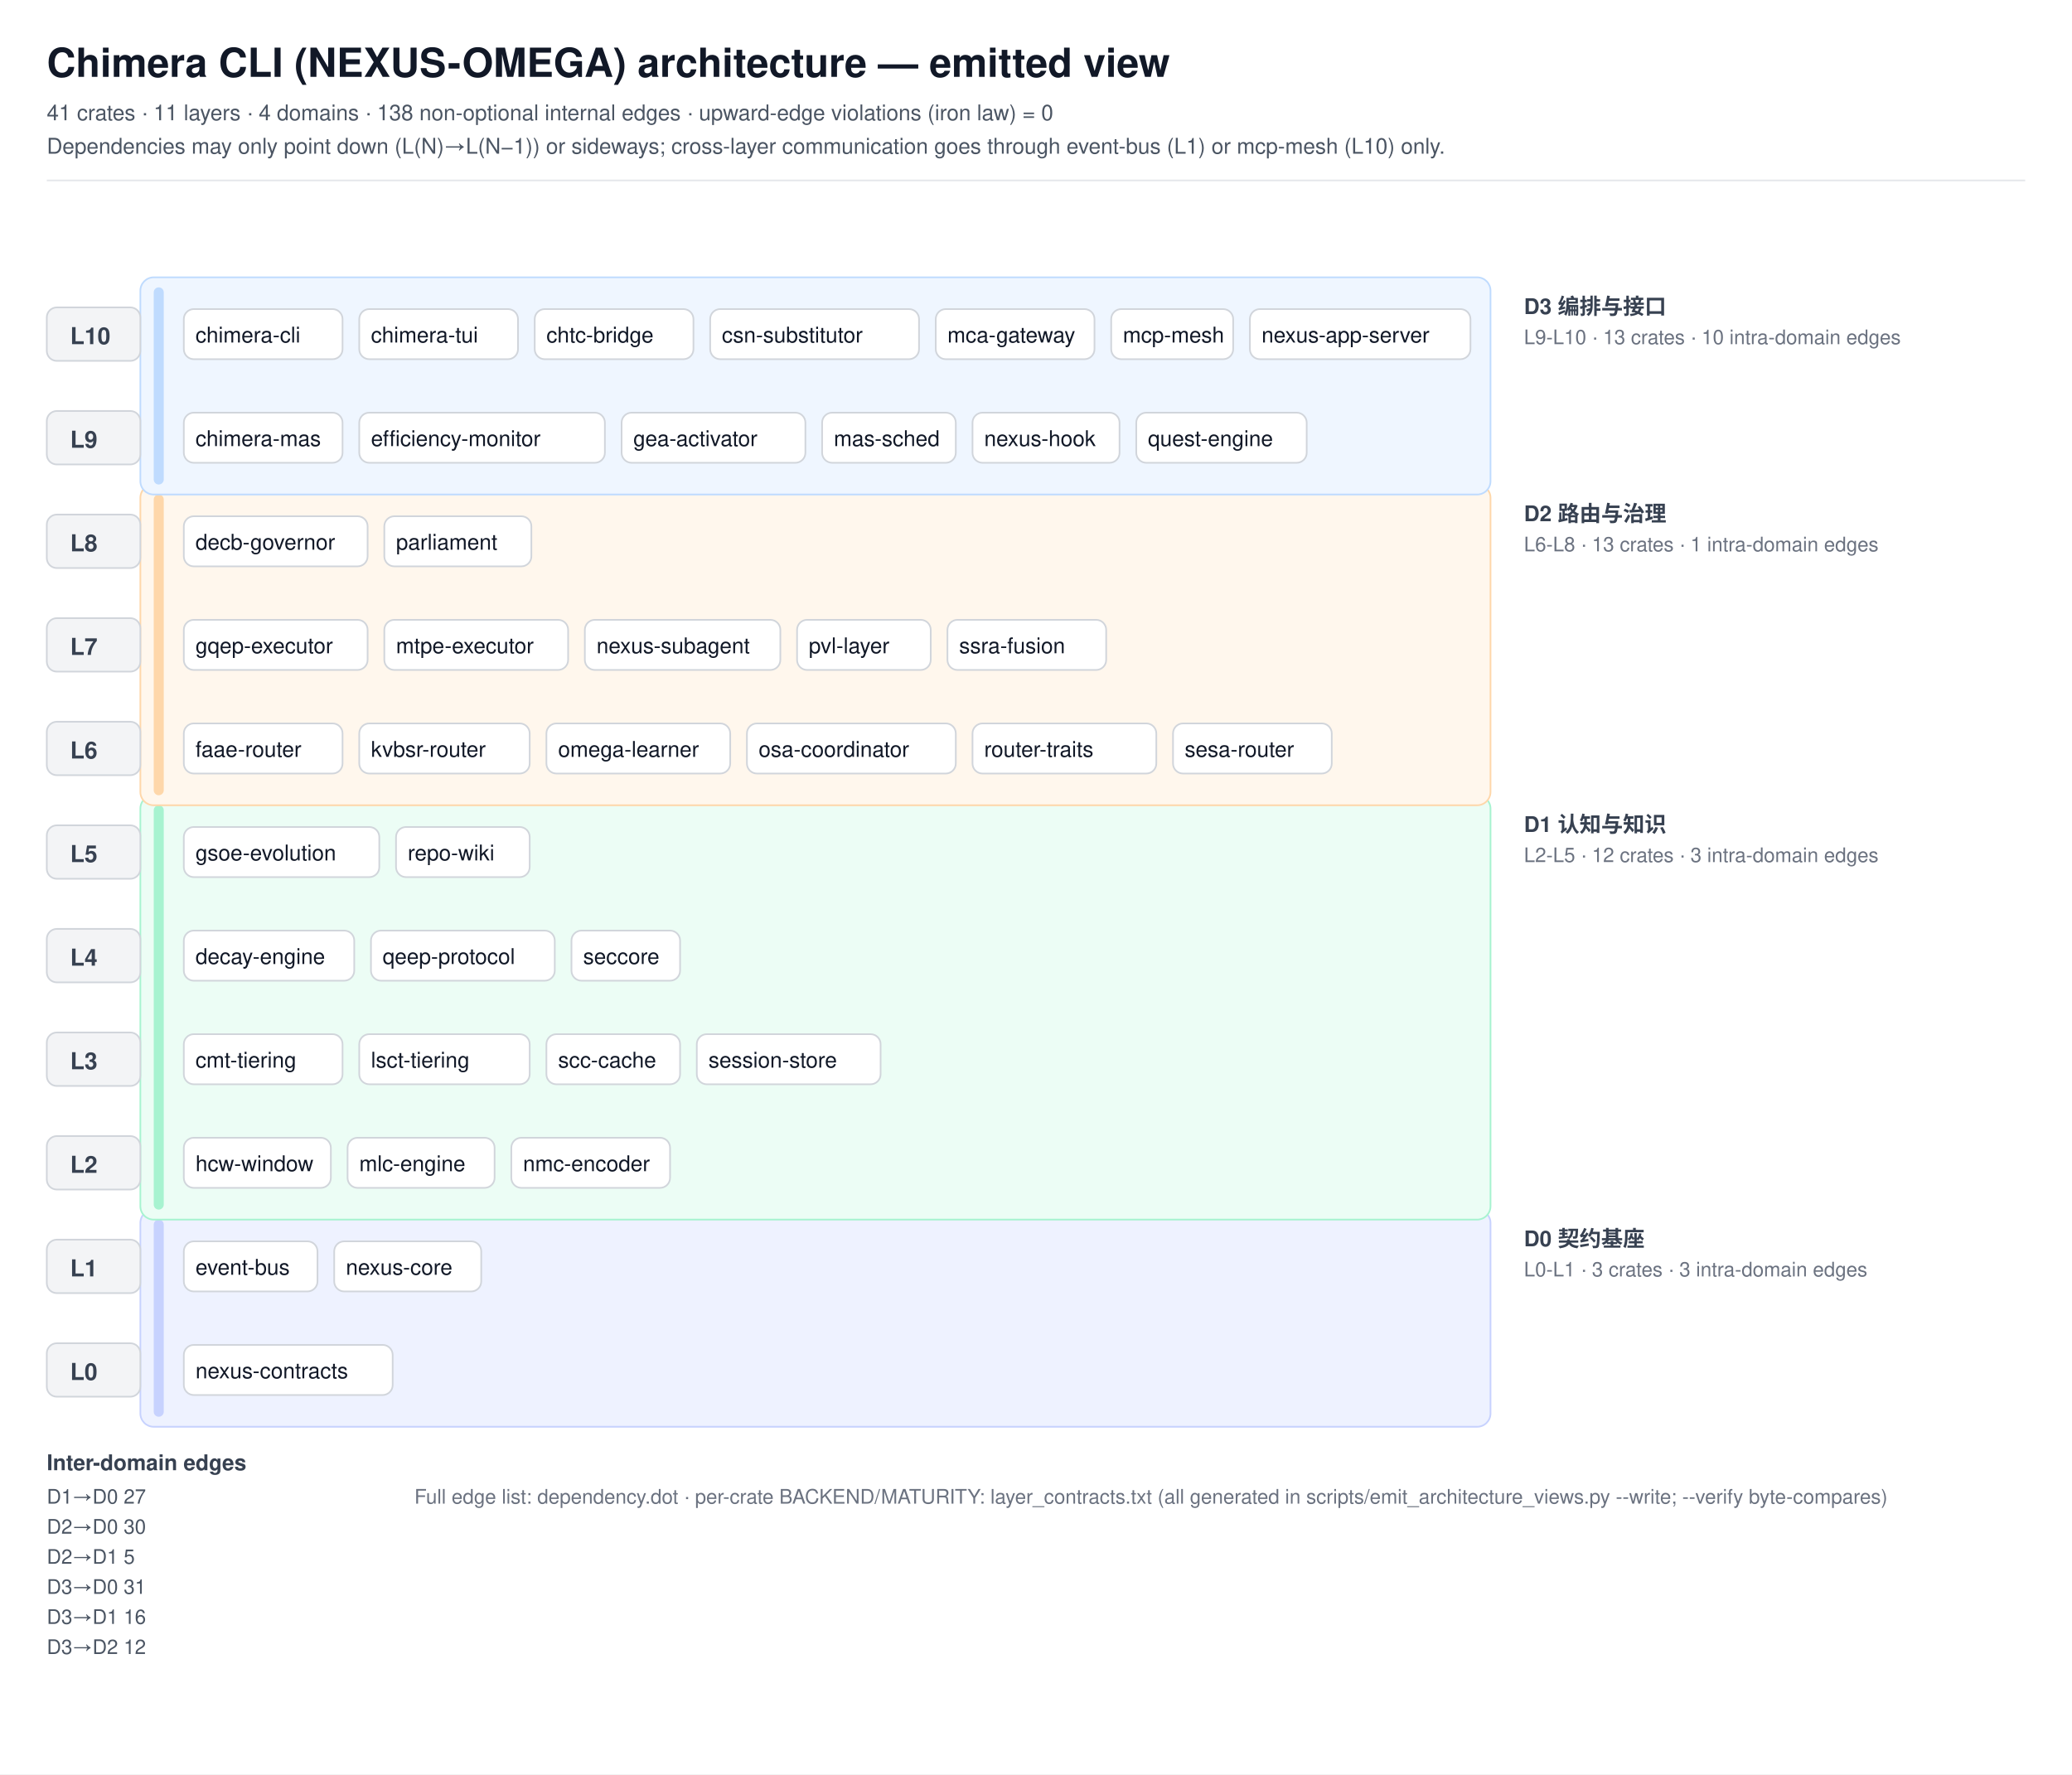
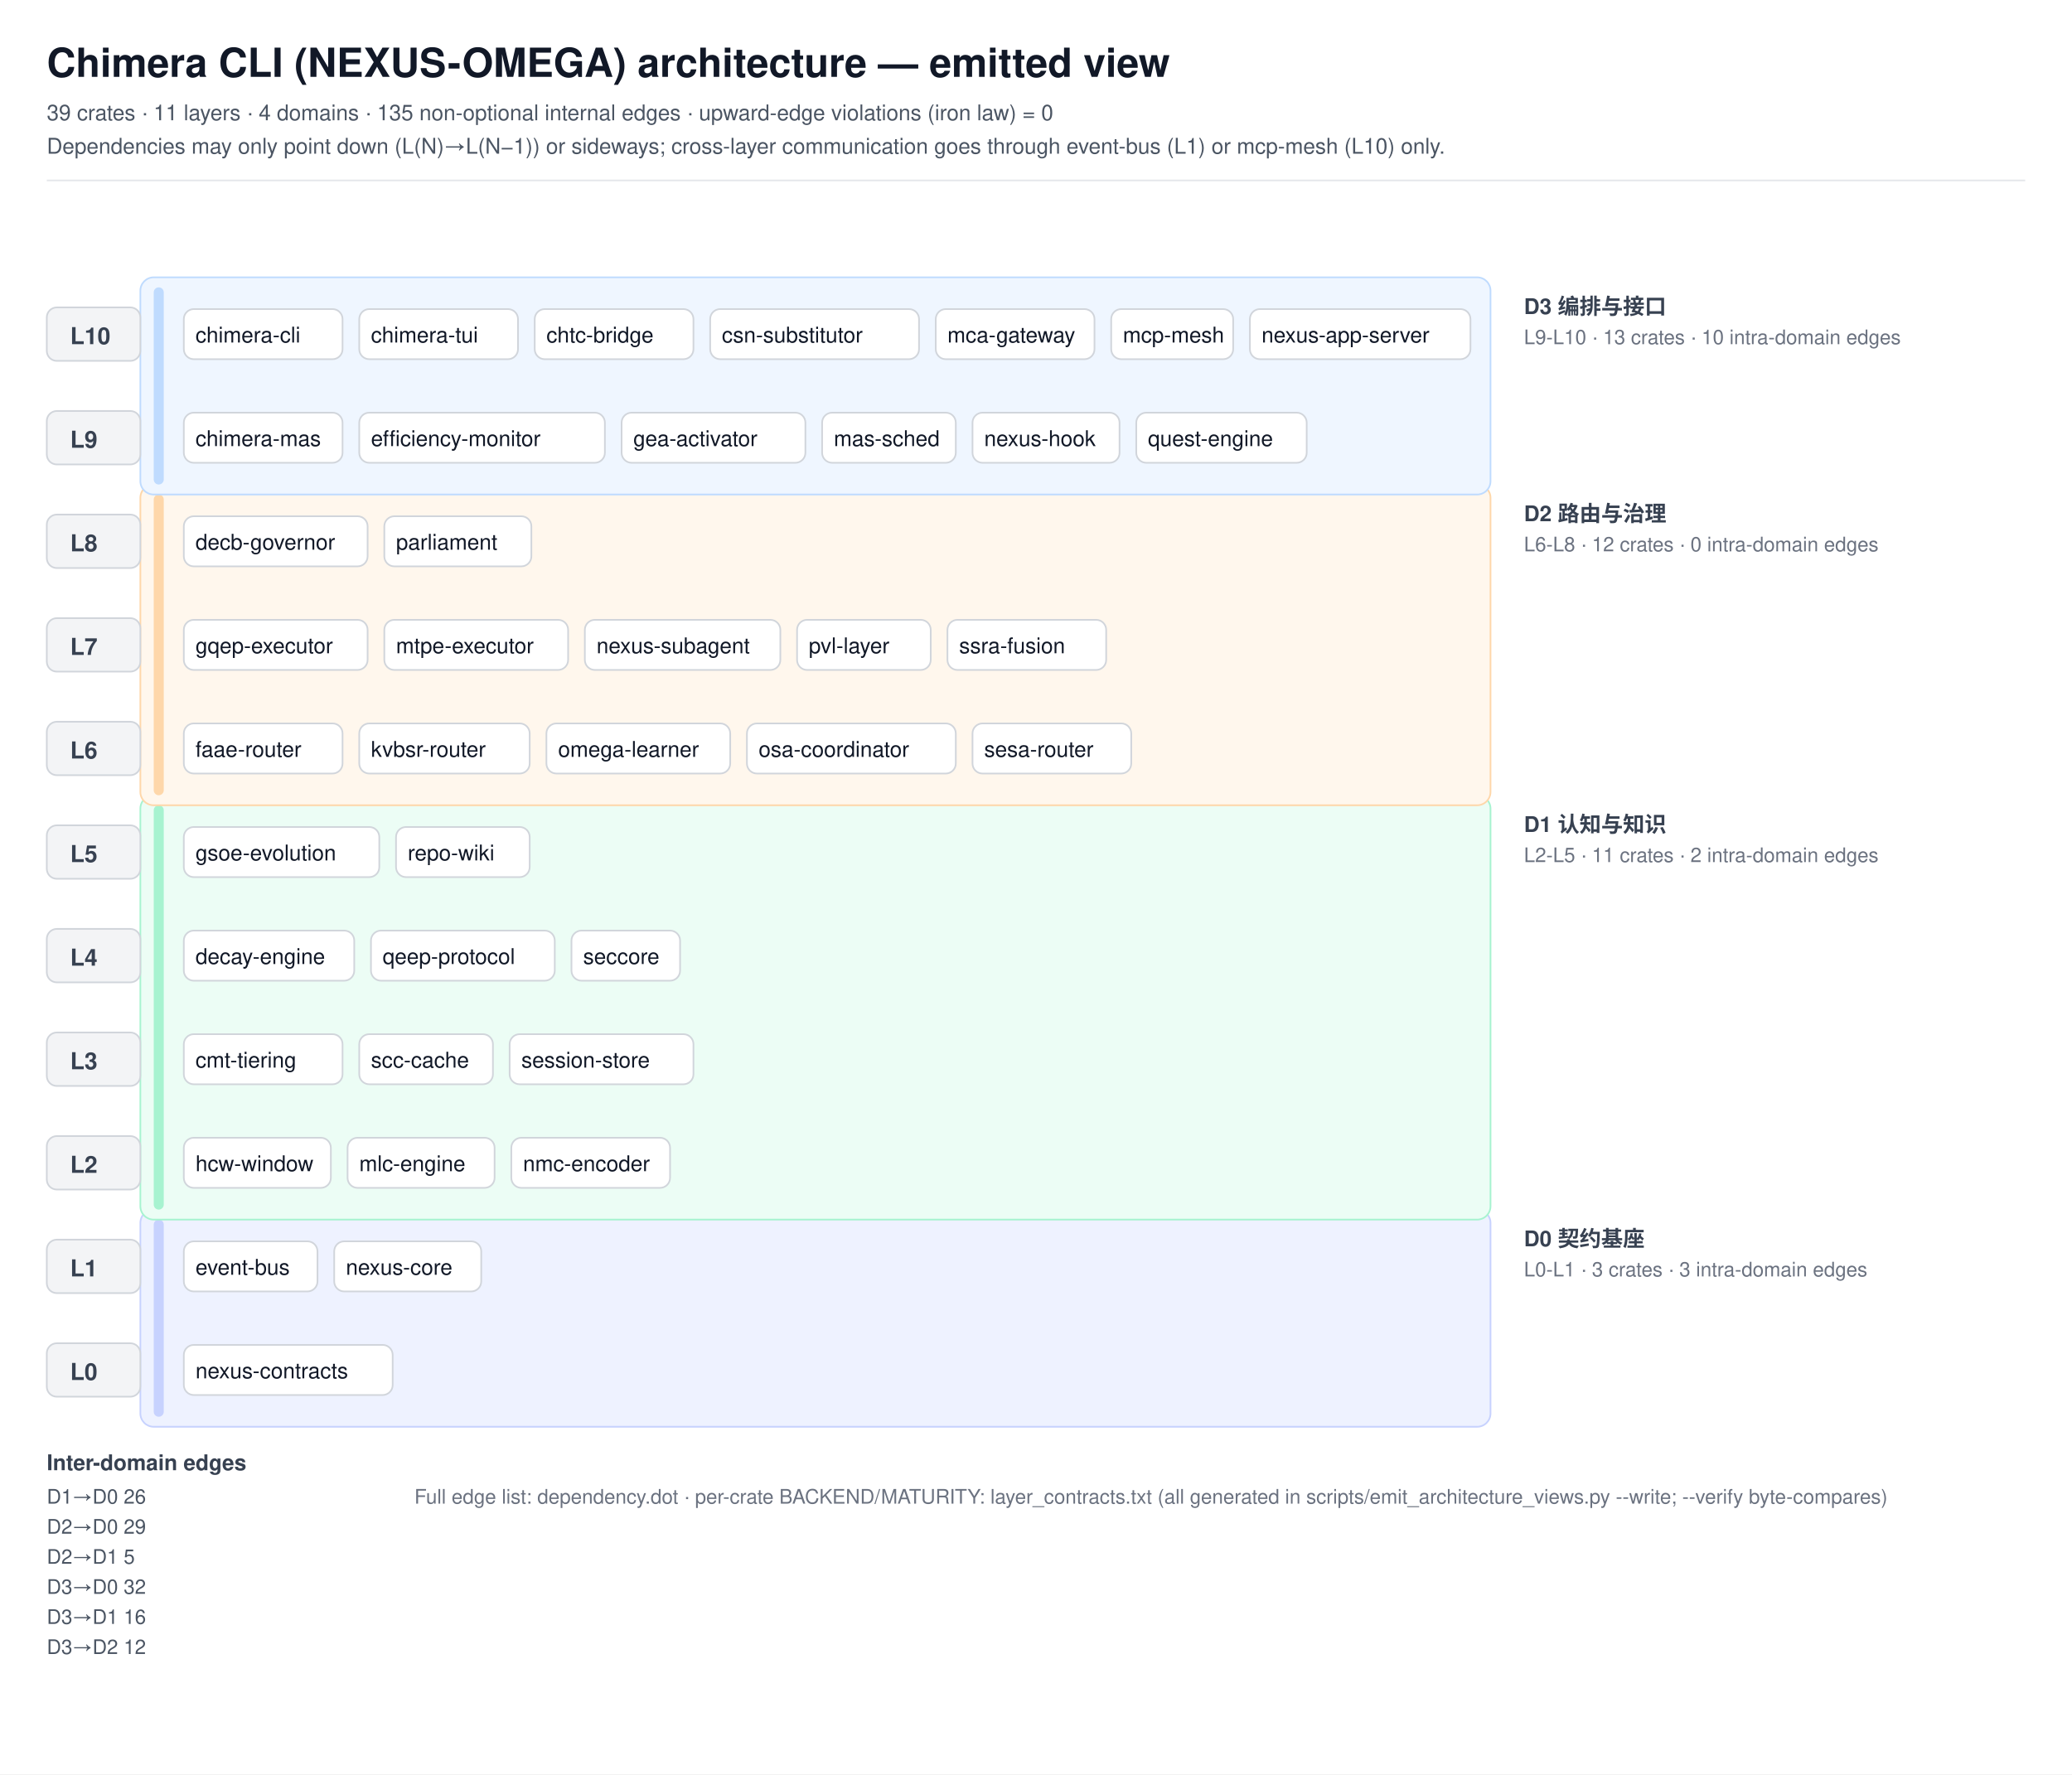
<svg xmlns="http://www.w3.org/2000/svg" viewBox="0 0 1240 1062" width="1240" height="1062" font-family="Helvetica, Arial, sans-serif">
  <rect x="0" y="0" width="1240" height="1062" fill="#ffffff" />
  <text x="28" y="46" font-size="24" font-weight="bold" fill="#111827">Chimera CLI (NEXUS-OMEGA) architecture — emitted view</text>
-   <text x="28" y="72" font-size="13" fill="#4b5563">41 crates · 11 layers · 4 domains · 138 non-optional internal edges · upward-edge violations (iron law) = 0</text>
+   <text x="28" y="72" font-size="13" fill="#4b5563">39 crates · 11 layers · 4 domains · 135 non-optional internal edges · upward-edge violations (iron law) = 0</text>
  <text x="28" y="92" font-size="13" fill="#4b5563">Dependencies may only point down (L(N)→L(N−1)) or sideways; cross-layer communication goes through event-bus (L1) or mcp-mesh (L10) only.</text>
  <line x1="28" y1="108" x2="1212" y2="108" stroke="#e5e7eb" />
  <rect x="84" y="724" width="808" height="130" rx="8" fill="#eef2ff" stroke="#c7d2fe" />
  <rect x="92" y="730" width="6" height="118" rx="3" fill="#c7d2fe" />
  <text x="912" y="746" font-size="13" font-weight="bold" fill="#374151">D0 契约基座</text>
  <text x="912" y="764" font-size="12" fill="#6b7280">L0-L1 · 3 crates · 3 intra-domain edges</text>
  <rect x="84" y="476" width="808" height="254" rx="8" fill="#ecfdf5" stroke="#a7f3d0" />
  <rect x="92" y="482" width="6" height="242" rx="3" fill="#a7f3d0" />
  <text x="912" y="498" font-size="13" font-weight="bold" fill="#374151">D1 认知与知识</text>
-   <text x="912" y="516" font-size="12" fill="#6b7280">L2-L5 · 12 crates · 3 intra-domain edges</text>
+   <text x="912" y="516" font-size="12" fill="#6b7280">L2-L5 · 11 crates · 2 intra-domain edges</text>
  <rect x="84" y="290" width="808" height="192" rx="8" fill="#fff7ed" stroke="#fed7aa" />
  <rect x="92" y="296" width="6" height="180" rx="3" fill="#fed7aa" />
  <text x="912" y="312" font-size="13" font-weight="bold" fill="#374151">D2 路由与治理</text>
-   <text x="912" y="330" font-size="12" fill="#6b7280">L6-L8 · 13 crates · 1 intra-domain edges</text>
+   <text x="912" y="330" font-size="12" fill="#6b7280">L6-L8 · 12 crates · 0 intra-domain edges</text>
  <rect x="84" y="166" width="808" height="130" rx="8" fill="#eff6ff" stroke="#bfdbfe" />
  <rect x="92" y="172" width="6" height="118" rx="3" fill="#bfdbfe" />
  <text x="912" y="188" font-size="13" font-weight="bold" fill="#374151">D3 编排与接口</text>
  <text x="912" y="206" font-size="12" fill="#6b7280">L9-L10 · 13 crates · 10 intra-domain edges</text>
  <rect x="28" y="184" width="56" height="32" rx="6" fill="#f3f4f6" stroke="#d1d5db" />
  <text x="42" y="206" font-size="14" font-weight="bold" fill="#374151">L10</text>
  <rect x="110" y="185" width="95" height="30" rx="6" fill="#ffffff" stroke="#d1d5db" />
  <text x="117" y="205" font-size="13" fill="#111827">chimera-cli</text>
  <rect x="215" y="185" width="95" height="30" rx="6" fill="#ffffff" stroke="#d1d5db" />
  <text x="222" y="205" font-size="13" fill="#111827">chimera-tui</text>
  <rect x="320" y="185" width="95" height="30" rx="6" fill="#ffffff" stroke="#d1d5db" />
  <text x="327" y="205" font-size="13" fill="#111827">chtc-bridge</text>
  <rect x="425" y="185" width="125" height="30" rx="6" fill="#ffffff" stroke="#d1d5db" />
  <text x="432" y="205" font-size="13" fill="#111827">csn-substitutor</text>
  <rect x="560" y="185" width="95" height="30" rx="6" fill="#ffffff" stroke="#d1d5db" />
  <text x="567" y="205" font-size="13" fill="#111827">mca-gateway</text>
  <rect x="665" y="185" width="73" height="30" rx="6" fill="#ffffff" stroke="#d1d5db" />
  <text x="672" y="205" font-size="13" fill="#111827">mcp-mesh</text>
  <rect x="748" y="185" width="132" height="30" rx="6" fill="#ffffff" stroke="#d1d5db" />
  <text x="755" y="205" font-size="13" fill="#111827">nexus-app-server</text>
  <rect x="28" y="246" width="56" height="32" rx="6" fill="#f3f4f6" stroke="#d1d5db" />
  <text x="42" y="268" font-size="14" font-weight="bold" fill="#374151">L9</text>
  <rect x="110" y="247" width="95" height="30" rx="6" fill="#ffffff" stroke="#d1d5db" />
  <text x="117" y="267" font-size="13" fill="#111827">chimera-mas</text>
  <rect x="215" y="247" width="147" height="30" rx="6" fill="#ffffff" stroke="#d1d5db" />
  <text x="222" y="267" font-size="13" fill="#111827">efficiency-monitor</text>
  <rect x="372" y="247" width="110" height="30" rx="6" fill="#ffffff" stroke="#d1d5db" />
  <text x="379" y="267" font-size="13" fill="#111827">gea-activator</text>
  <rect x="492" y="247" width="80" height="30" rx="6" fill="#ffffff" stroke="#d1d5db" />
  <text x="499" y="267" font-size="13" fill="#111827">mas-sched</text>
  <rect x="582" y="247" width="88" height="30" rx="6" fill="#ffffff" stroke="#d1d5db" />
  <text x="589" y="267" font-size="13" fill="#111827">nexus-hook</text>
  <rect x="680" y="247" width="102" height="30" rx="6" fill="#ffffff" stroke="#d1d5db" />
  <text x="687" y="267" font-size="13" fill="#111827">quest-engine</text>
  <rect x="28" y="308" width="56" height="32" rx="6" fill="#f3f4f6" stroke="#d1d5db" />
  <text x="42" y="330" font-size="14" font-weight="bold" fill="#374151">L8</text>
  <rect x="110" y="309" width="110" height="30" rx="6" fill="#ffffff" stroke="#d1d5db" />
  <text x="117" y="329" font-size="13" fill="#111827">decb-governor</text>
  <rect x="230" y="309" width="88" height="30" rx="6" fill="#ffffff" stroke="#d1d5db" />
  <text x="237" y="329" font-size="13" fill="#111827">parliament</text>
  <rect x="28" y="370" width="56" height="32" rx="6" fill="#f3f4f6" stroke="#d1d5db" />
  <text x="42" y="392" font-size="14" font-weight="bold" fill="#374151">L7</text>
  <rect x="110" y="371" width="110" height="30" rx="6" fill="#ffffff" stroke="#d1d5db" />
  <text x="117" y="391" font-size="13" fill="#111827">gqep-executor</text>
  <rect x="230" y="371" width="110" height="30" rx="6" fill="#ffffff" stroke="#d1d5db" />
  <text x="237" y="391" font-size="13" fill="#111827">mtpe-executor</text>
  <rect x="350" y="371" width="117" height="30" rx="6" fill="#ffffff" stroke="#d1d5db" />
  <text x="357" y="391" font-size="13" fill="#111827">nexus-subagent</text>
  <rect x="477" y="371" width="80" height="30" rx="6" fill="#ffffff" stroke="#d1d5db" />
  <text x="484" y="391" font-size="13" fill="#111827">pvl-layer</text>
  <rect x="567" y="371" width="95" height="30" rx="6" fill="#ffffff" stroke="#d1d5db" />
  <text x="574" y="391" font-size="13" fill="#111827">ssra-fusion</text>
  <rect x="28" y="432" width="56" height="32" rx="6" fill="#f3f4f6" stroke="#d1d5db" />
  <text x="42" y="454" font-size="14" font-weight="bold" fill="#374151">L6</text>
  <rect x="110" y="433" width="95" height="30" rx="6" fill="#ffffff" stroke="#d1d5db" />
  <text x="117" y="453" font-size="13" fill="#111827">faae-router</text>
  <rect x="215" y="433" width="102" height="30" rx="6" fill="#ffffff" stroke="#d1d5db" />
  <text x="222" y="453" font-size="13" fill="#111827">kvbsr-router</text>
  <rect x="327" y="433" width="110" height="30" rx="6" fill="#ffffff" stroke="#d1d5db" />
  <text x="334" y="453" font-size="13" fill="#111827">omega-learner</text>
  <rect x="447" y="433" width="125" height="30" rx="6" fill="#ffffff" stroke="#d1d5db" />
  <text x="454" y="453" font-size="13" fill="#111827">osa-coordinator</text>
-   <rect x="582" y="433" width="110" height="30" rx="6" fill="#ffffff" stroke="#d1d5db" />
-   <text x="589" y="453" font-size="13" fill="#111827">router-traits</text>
-   <rect x="702" y="433" width="95" height="30" rx="6" fill="#ffffff" stroke="#d1d5db" />
-   <text x="709" y="453" font-size="13" fill="#111827">sesa-router</text>
+   <rect x="582" y="433" width="95" height="30" rx="6" fill="#ffffff" stroke="#d1d5db" />
+   <text x="589" y="453" font-size="13" fill="#111827">sesa-router</text>
  <rect x="28" y="494" width="56" height="32" rx="6" fill="#f3f4f6" stroke="#d1d5db" />
  <text x="42" y="516" font-size="14" font-weight="bold" fill="#374151">L5</text>
  <rect x="110" y="495" width="117" height="30" rx="6" fill="#ffffff" stroke="#d1d5db" />
  <text x="117" y="515" font-size="13" fill="#111827">gsoe-evolution</text>
  <rect x="237" y="495" width="80" height="30" rx="6" fill="#ffffff" stroke="#d1d5db" />
  <text x="244" y="515" font-size="13" fill="#111827">repo-wiki</text>
  <rect x="28" y="556" width="56" height="32" rx="6" fill="#f3f4f6" stroke="#d1d5db" />
  <text x="42" y="578" font-size="14" font-weight="bold" fill="#374151">L4</text>
  <rect x="110" y="557" width="102" height="30" rx="6" fill="#ffffff" stroke="#d1d5db" />
  <text x="117" y="577" font-size="13" fill="#111827">decay-engine</text>
  <rect x="222" y="557" width="110" height="30" rx="6" fill="#ffffff" stroke="#d1d5db" />
  <text x="229" y="577" font-size="13" fill="#111827">qeep-protocol</text>
  <rect x="342" y="557" width="65" height="30" rx="6" fill="#ffffff" stroke="#d1d5db" />
  <text x="349" y="577" font-size="13" fill="#111827">seccore</text>
  <rect x="28" y="618" width="56" height="32" rx="6" fill="#f3f4f6" stroke="#d1d5db" />
  <text x="42" y="640" font-size="14" font-weight="bold" fill="#374151">L3</text>
  <rect x="110" y="619" width="95" height="30" rx="6" fill="#ffffff" stroke="#d1d5db" />
  <text x="117" y="639" font-size="13" fill="#111827">cmt-tiering</text>
-   <rect x="215" y="619" width="102" height="30" rx="6" fill="#ffffff" stroke="#d1d5db" />
-   <text x="222" y="639" font-size="13" fill="#111827">lsct-tiering</text>
-   <rect x="327" y="619" width="80" height="30" rx="6" fill="#ffffff" stroke="#d1d5db" />
-   <text x="334" y="639" font-size="13" fill="#111827">scc-cache</text>
-   <rect x="417" y="619" width="110" height="30" rx="6" fill="#ffffff" stroke="#d1d5db" />
-   <text x="424" y="639" font-size="13" fill="#111827">session-store</text>
+   <rect x="215" y="619" width="80" height="30" rx="6" fill="#ffffff" stroke="#d1d5db" />
+   <text x="222" y="639" font-size="13" fill="#111827">scc-cache</text>
+   <rect x="305" y="619" width="110" height="30" rx="6" fill="#ffffff" stroke="#d1d5db" />
+   <text x="312" y="639" font-size="13" fill="#111827">session-store</text>
  <rect x="28" y="680" width="56" height="32" rx="6" fill="#f3f4f6" stroke="#d1d5db" />
  <text x="42" y="702" font-size="14" font-weight="bold" fill="#374151">L2</text>
  <rect x="110" y="681" width="88" height="30" rx="6" fill="#ffffff" stroke="#d1d5db" />
  <text x="117" y="701" font-size="13" fill="#111827">hcw-window</text>
  <rect x="208" y="681" width="88" height="30" rx="6" fill="#ffffff" stroke="#d1d5db" />
  <text x="215" y="701" font-size="13" fill="#111827">mlc-engine</text>
  <rect x="306" y="681" width="95" height="30" rx="6" fill="#ffffff" stroke="#d1d5db" />
  <text x="313" y="701" font-size="13" fill="#111827">nmc-encoder</text>
  <rect x="28" y="742" width="56" height="32" rx="6" fill="#f3f4f6" stroke="#d1d5db" />
  <text x="42" y="764" font-size="14" font-weight="bold" fill="#374151">L1</text>
  <rect x="110" y="743" width="80" height="30" rx="6" fill="#ffffff" stroke="#d1d5db" />
  <text x="117" y="763" font-size="13" fill="#111827">event-bus</text>
  <rect x="200" y="743" width="88" height="30" rx="6" fill="#ffffff" stroke="#d1d5db" />
  <text x="207" y="763" font-size="13" fill="#111827">nexus-core</text>
  <rect x="28" y="804" width="56" height="32" rx="6" fill="#f3f4f6" stroke="#d1d5db" />
  <text x="42" y="826" font-size="14" font-weight="bold" fill="#374151">L0</text>
  <rect x="110" y="805" width="125" height="30" rx="6" fill="#ffffff" stroke="#d1d5db" />
  <text x="117" y="825" font-size="13" fill="#111827">nexus-contracts</text>
  <text x="28" y="880" font-size="13" font-weight="bold" fill="#374151">Inter-domain edges</text>
-   <text x="28" y="900" font-size="12" fill="#4b5563">D1→D0 27</text>
-   <text x="28" y="918" font-size="12" fill="#4b5563">D2→D0 30</text>
+   <text x="28" y="900" font-size="12" fill="#4b5563">D1→D0 26</text>
+   <text x="28" y="918" font-size="12" fill="#4b5563">D2→D0 29</text>
  <text x="28" y="936" font-size="12" fill="#4b5563">D2→D1 5</text>
-   <text x="28" y="954" font-size="12" fill="#4b5563">D3→D0 31</text>
+   <text x="28" y="954" font-size="12" fill="#4b5563">D3→D0 32</text>
  <text x="28" y="972" font-size="12" fill="#4b5563">D3→D1 16</text>
  <text x="28" y="990" font-size="12" fill="#4b5563">D3→D2 12</text>
  <text x="248" y="900" font-size="12" fill="#6b7280">Full edge list: dependency.dot · per-crate BACKEND/MATURITY: layer_contracts.txt (all generated in scripts/emit_architecture_views.py --write; --verify byte-compares)</text>
</svg>
